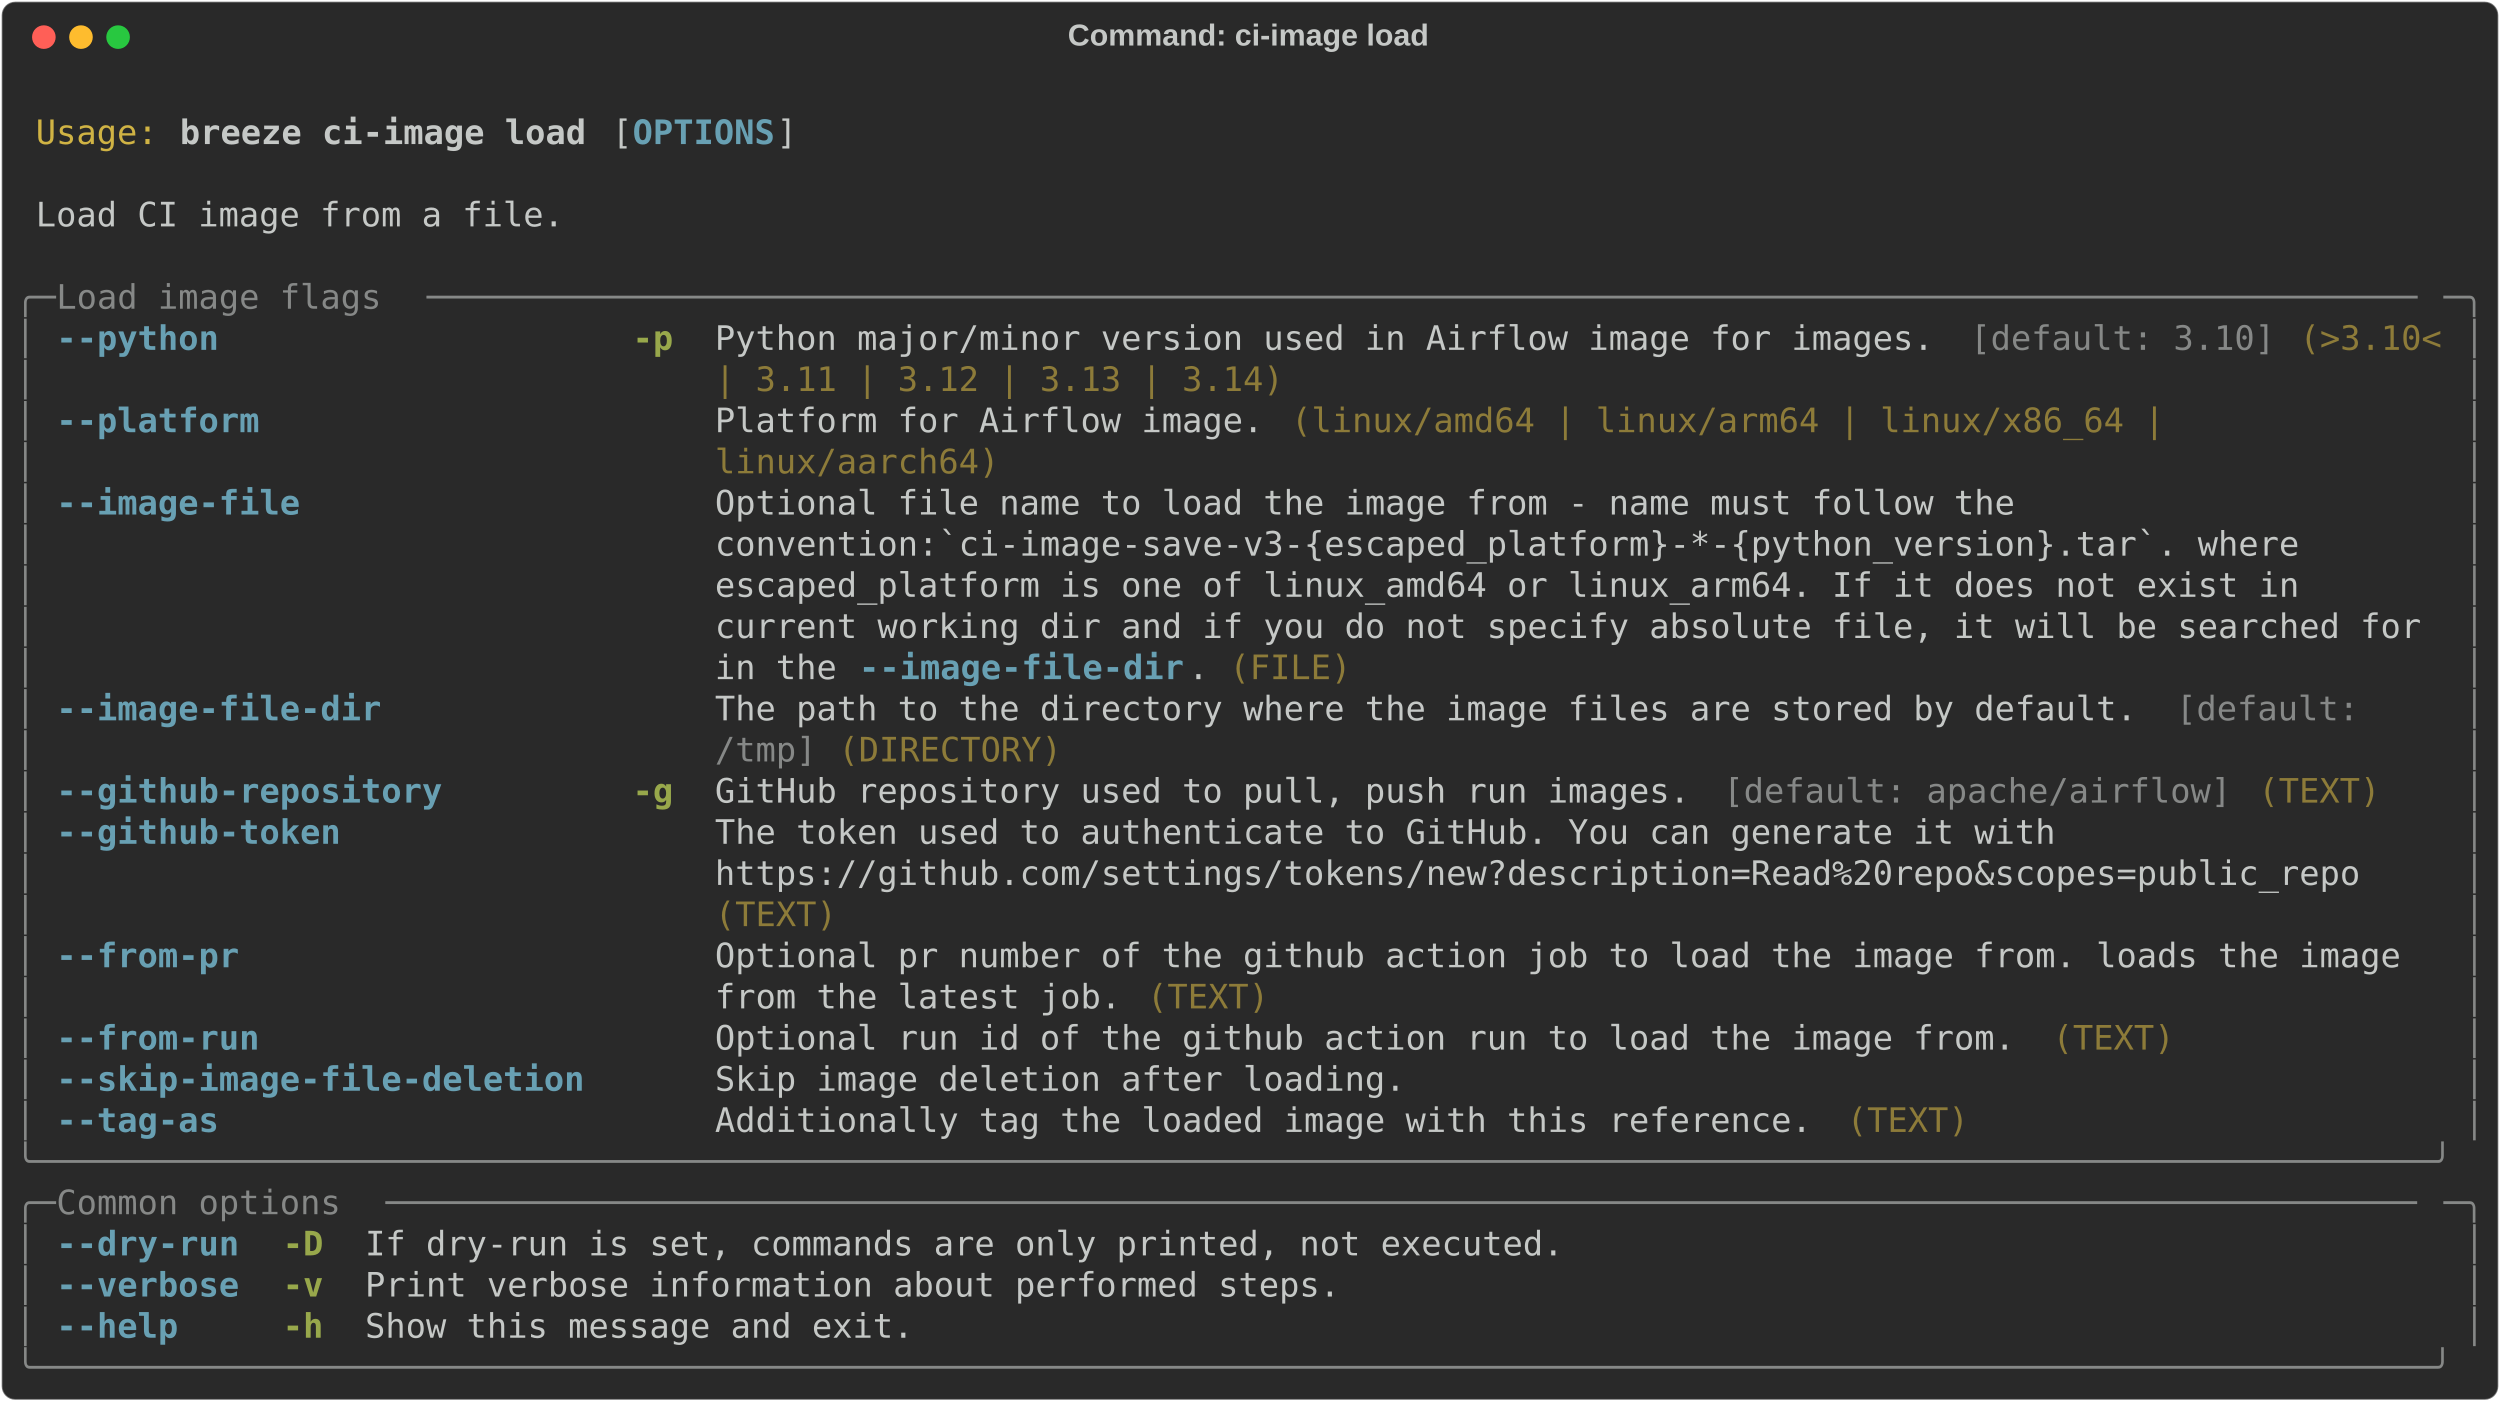
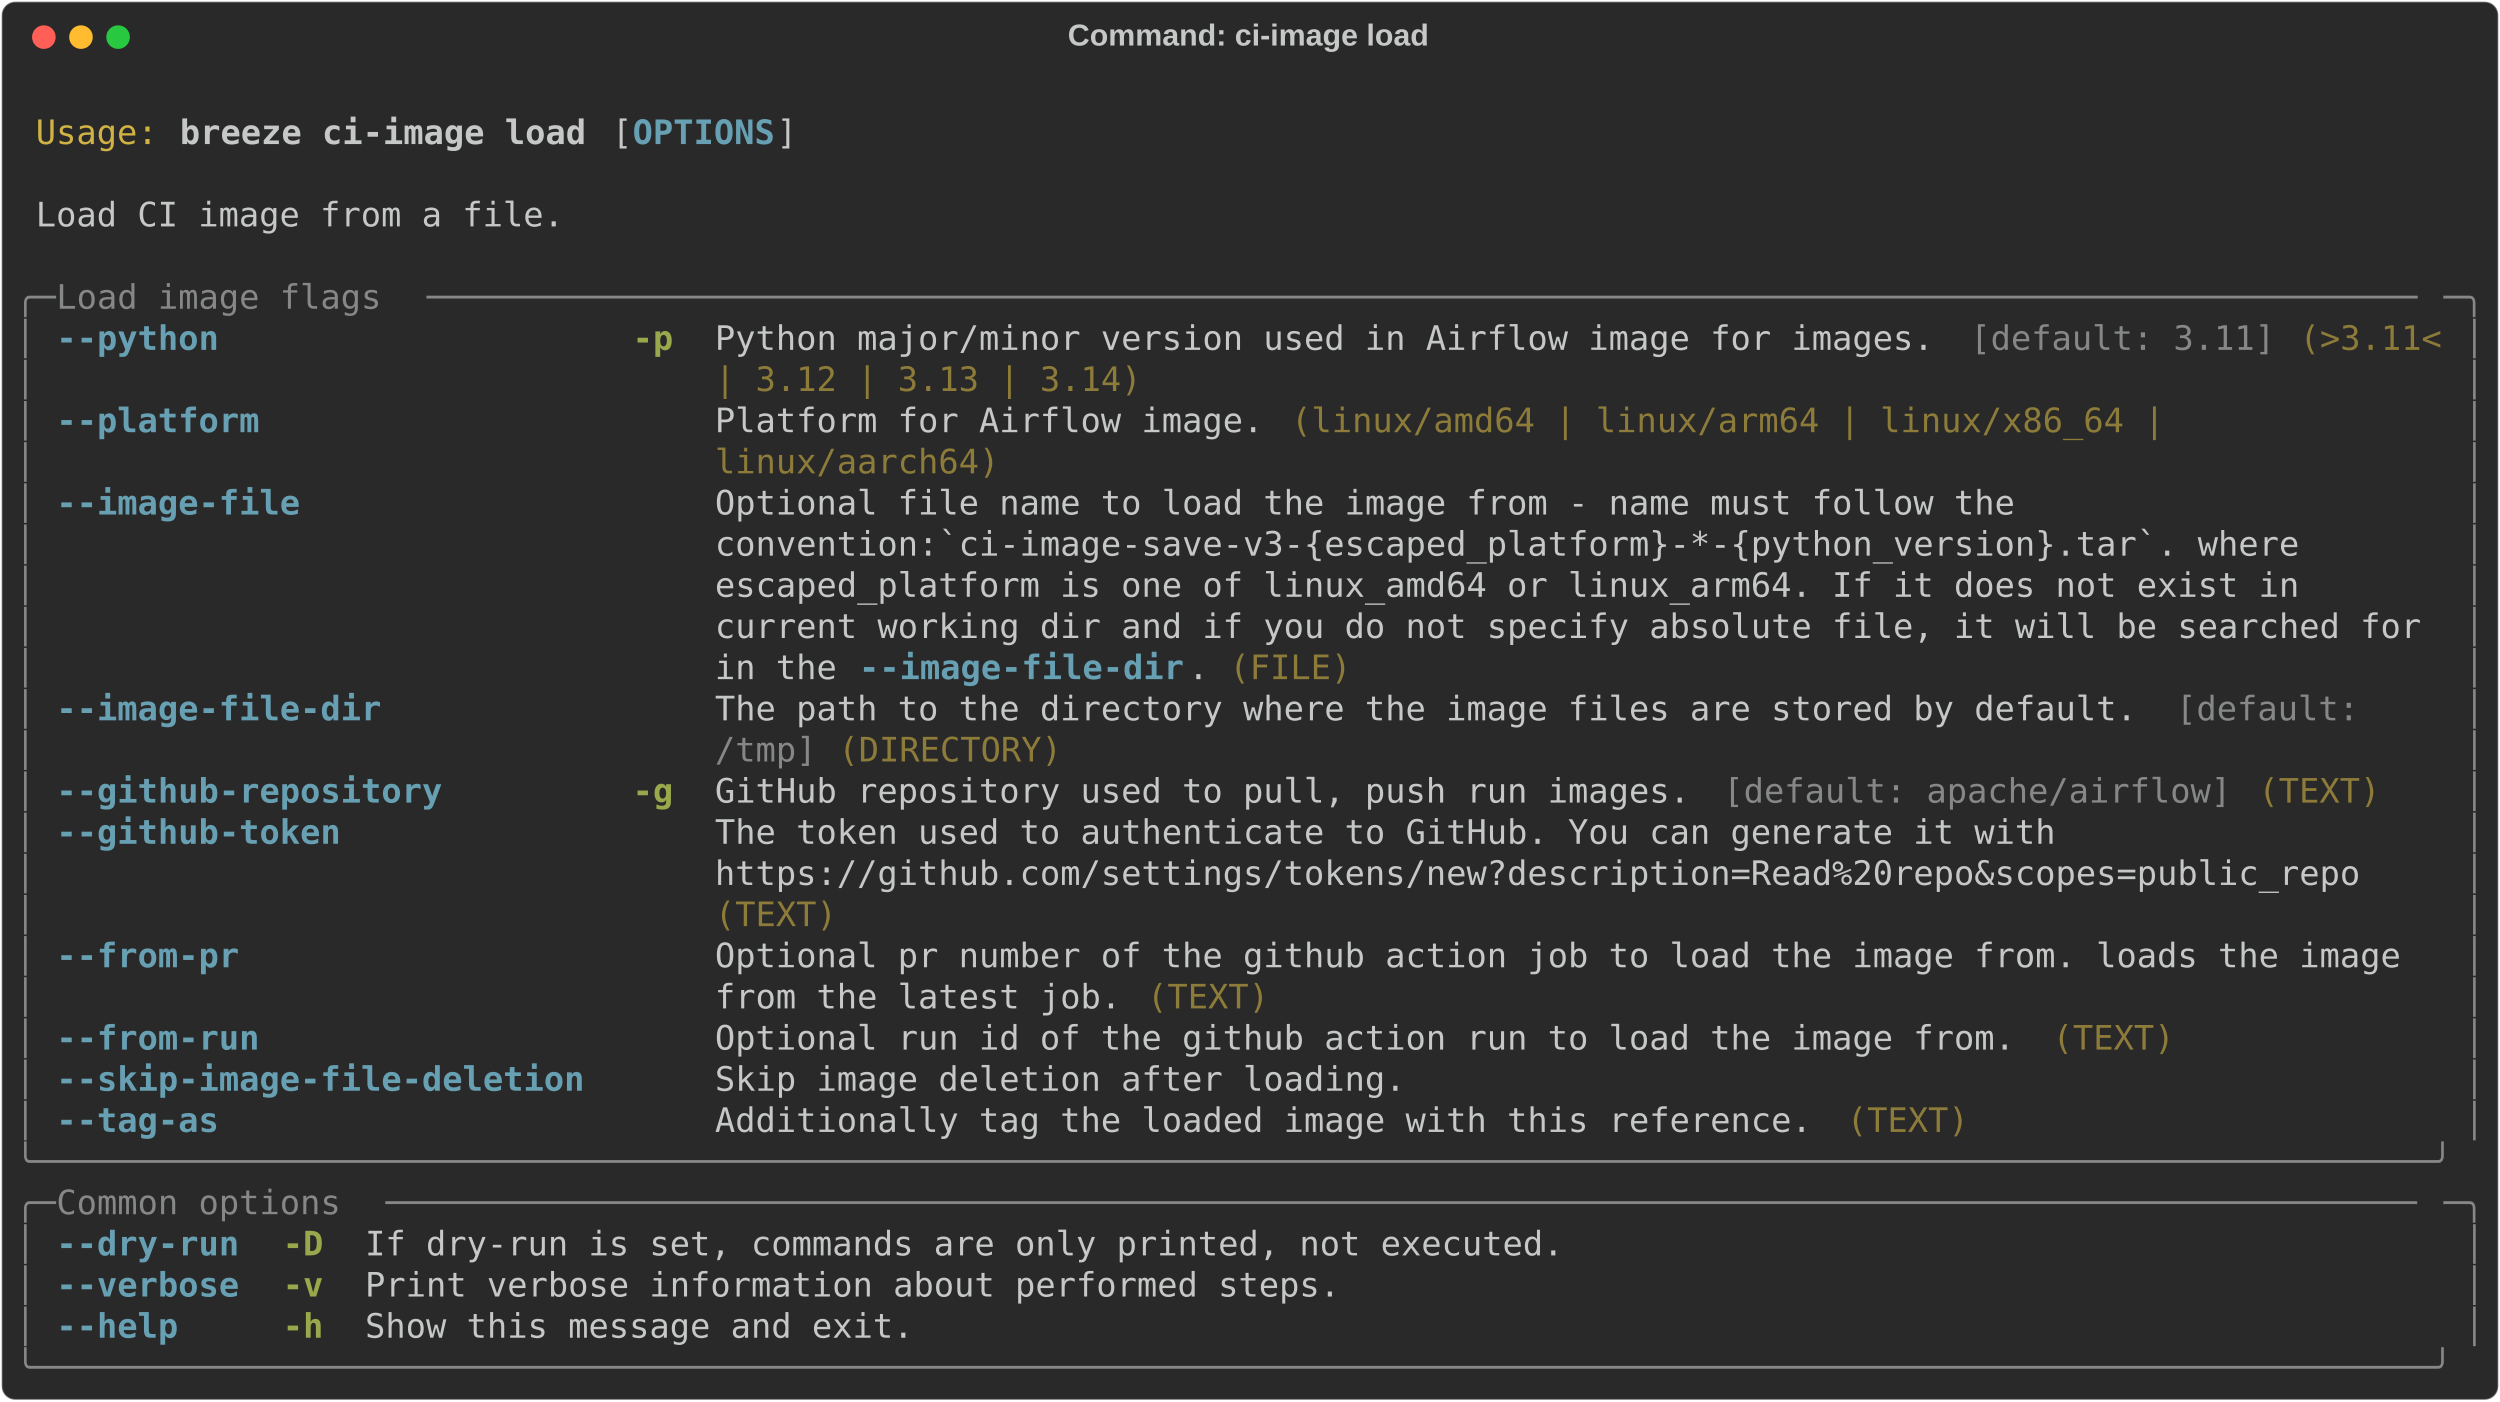
<svg xmlns="http://www.w3.org/2000/svg" class="rich-terminal" viewBox="0 0 1482 830.8">
  <style>

    @font-face {
        font-family: "Fira Code";
        src: local("FiraCode-Regular"),
                url("https://cdnjs.cloudflare.com/ajax/libs/firacode/6.2.0/woff2/FiraCode-Regular.woff2") format("woff2"),
                url("https://cdnjs.cloudflare.com/ajax/libs/firacode/6.2.0/woff/FiraCode-Regular.woff") format("woff");
        font-style: normal;
        font-weight: 400;
    }
    @font-face {
        font-family: "Fira Code";
        src: local("FiraCode-Bold"),
                url("https://cdnjs.cloudflare.com/ajax/libs/firacode/6.2.0/woff2/FiraCode-Bold.woff2") format("woff2"),
                url("https://cdnjs.cloudflare.com/ajax/libs/firacode/6.2.0/woff/FiraCode-Bold.woff") format("woff");
        font-style: bold;
        font-weight: 700;
    }

    .breeze-ci-image-load-matrix {
        font-family: Fira Code, monospace;
        font-size: 20px;
        line-height: 24.4px;
        font-variant-east-asian: full-width;
    }

    .breeze-ci-image-load-title {
        font-size: 18px;
        font-weight: bold;
        font-family: arial;
    }

    .breeze-ci-image-load-r1 { fill: #c5c8c6 }
.breeze-ci-image-load-r2 { fill: #d0b344 }
.breeze-ci-image-load-r3 { fill: #c5c8c6;font-weight: bold }
.breeze-ci-image-load-r4 { fill: #68a0b3;font-weight: bold }
.breeze-ci-image-load-r5 { fill: #868887 }
.breeze-ci-image-load-r6 { fill: #98a84b;font-weight: bold }
.breeze-ci-image-load-r7 { fill: #8d7b39 }
    </style>
  <defs>
    <clipPath id="breeze-ci-image-load-clip-terminal">
      <rect x="0" y="0" width="1463.0" height="779.8" />
    </clipPath>
    <clipPath id="breeze-ci-image-load-line-0">
      <rect x="0" y="1.5" width="1464" height="24.65" />
    </clipPath>
    <clipPath id="breeze-ci-image-load-line-1">
      <rect x="0" y="25.9" width="1464" height="24.65" />
    </clipPath>
    <clipPath id="breeze-ci-image-load-line-2">
      <rect x="0" y="50.3" width="1464" height="24.65" />
    </clipPath>
    <clipPath id="breeze-ci-image-load-line-3">
      <rect x="0" y="74.7" width="1464" height="24.65" />
    </clipPath>
    <clipPath id="breeze-ci-image-load-line-4">
      <rect x="0" y="99.1" width="1464" height="24.65" />
    </clipPath>
    <clipPath id="breeze-ci-image-load-line-5">
      <rect x="0" y="123.5" width="1464" height="24.65" />
    </clipPath>
    <clipPath id="breeze-ci-image-load-line-6">
      <rect x="0" y="147.9" width="1464" height="24.65" />
    </clipPath>
    <clipPath id="breeze-ci-image-load-line-7">
      <rect x="0" y="172.3" width="1464" height="24.65" />
    </clipPath>
    <clipPath id="breeze-ci-image-load-line-8">
      <rect x="0" y="196.7" width="1464" height="24.65" />
    </clipPath>
    <clipPath id="breeze-ci-image-load-line-9">
      <rect x="0" y="221.1" width="1464" height="24.65" />
    </clipPath>
    <clipPath id="breeze-ci-image-load-line-10">
      <rect x="0" y="245.5" width="1464" height="24.65" />
    </clipPath>
    <clipPath id="breeze-ci-image-load-line-11">
      <rect x="0" y="269.9" width="1464" height="24.65" />
    </clipPath>
    <clipPath id="breeze-ci-image-load-line-12">
      <rect x="0" y="294.3" width="1464" height="24.65" />
    </clipPath>
    <clipPath id="breeze-ci-image-load-line-13">
      <rect x="0" y="318.7" width="1464" height="24.65" />
    </clipPath>
    <clipPath id="breeze-ci-image-load-line-14">
      <rect x="0" y="343.1" width="1464" height="24.65" />
    </clipPath>
    <clipPath id="breeze-ci-image-load-line-15">
      <rect x="0" y="367.5" width="1464" height="24.65" />
    </clipPath>
    <clipPath id="breeze-ci-image-load-line-16">
      <rect x="0" y="391.9" width="1464" height="24.65" />
    </clipPath>
    <clipPath id="breeze-ci-image-load-line-17">
      <rect x="0" y="416.3" width="1464" height="24.65" />
    </clipPath>
    <clipPath id="breeze-ci-image-load-line-18">
      <rect x="0" y="440.7" width="1464" height="24.65" />
    </clipPath>
    <clipPath id="breeze-ci-image-load-line-19">
      <rect x="0" y="465.1" width="1464" height="24.65" />
    </clipPath>
    <clipPath id="breeze-ci-image-load-line-20">
      <rect x="0" y="489.5" width="1464" height="24.65" />
    </clipPath>
    <clipPath id="breeze-ci-image-load-line-21">
      <rect x="0" y="513.9" width="1464" height="24.65" />
    </clipPath>
    <clipPath id="breeze-ci-image-load-line-22">
      <rect x="0" y="538.3" width="1464" height="24.65" />
    </clipPath>
    <clipPath id="breeze-ci-image-load-line-23">
      <rect x="0" y="562.7" width="1464" height="24.65" />
    </clipPath>
    <clipPath id="breeze-ci-image-load-line-24">
      <rect x="0" y="587.1" width="1464" height="24.65" />
    </clipPath>
    <clipPath id="breeze-ci-image-load-line-25">
      <rect x="0" y="611.5" width="1464" height="24.65" />
    </clipPath>
    <clipPath id="breeze-ci-image-load-line-26">
      <rect x="0" y="635.9" width="1464" height="24.65" />
    </clipPath>
    <clipPath id="breeze-ci-image-load-line-27">
      <rect x="0" y="660.3" width="1464" height="24.65" />
    </clipPath>
    <clipPath id="breeze-ci-image-load-line-28">
      <rect x="0" y="684.7" width="1464" height="24.65" />
    </clipPath>
    <clipPath id="breeze-ci-image-load-line-29">
      <rect x="0" y="709.1" width="1464" height="24.65" />
    </clipPath>
    <clipPath id="breeze-ci-image-load-line-30">
      <rect x="0" y="733.5" width="1464" height="24.65" />
    </clipPath>
  </defs>
  <rect fill="#292929" stroke="rgba(255,255,255,0.35)" stroke-width="1" x="1" y="1" width="1480" height="828.8" rx="8" />
  <text class="breeze-ci-image-load-title" fill="#c5c8c6" text-anchor="middle" x="740" y="27">Command: ci-image load</text>
  <g transform="translate(26,22)">
    <circle cx="0" cy="0" r="7" fill="#ff5f57" />
    <circle cx="22" cy="0" r="7" fill="#febc2e" />
    <circle cx="44" cy="0" r="7" fill="#28c840" />
  </g>
  <g transform="translate(9, 41)" clip-path="url(#breeze-ci-image-load-clip-terminal)">
    <g class="breeze-ci-image-load-matrix">
      <text class="breeze-ci-image-load-r1" x="1464" y="20" textLength="12.2" clip-path="url(#breeze-ci-image-load-line-0)">
</text>
      <text class="breeze-ci-image-load-r2" x="12.2" y="44.4" textLength="73.2" clip-path="url(#breeze-ci-image-load-line-1)">Usage:</text>
      <text class="breeze-ci-image-load-r3" x="97.6" y="44.4" textLength="244" clip-path="url(#breeze-ci-image-load-line-1)">breeze ci-image load</text>
      <text class="breeze-ci-image-load-r1" x="353.8" y="44.4" textLength="12.2" clip-path="url(#breeze-ci-image-load-line-1)">[</text>
      <text class="breeze-ci-image-load-r4" x="366" y="44.4" textLength="85.4" clip-path="url(#breeze-ci-image-load-line-1)">OPTIONS</text>
      <text class="breeze-ci-image-load-r1" x="451.4" y="44.4" textLength="12.2" clip-path="url(#breeze-ci-image-load-line-1)">]</text>
      <text class="breeze-ci-image-load-r1" x="1464" y="44.4" textLength="12.2" clip-path="url(#breeze-ci-image-load-line-1)">
</text>
      <text class="breeze-ci-image-load-r1" x="1464" y="68.8" textLength="12.2" clip-path="url(#breeze-ci-image-load-line-2)">
</text>
      <text class="breeze-ci-image-load-r1" x="12.2" y="93.2" textLength="317.2" clip-path="url(#breeze-ci-image-load-line-3)">Load CI image from a file.</text>
      <text class="breeze-ci-image-load-r1" x="1464" y="93.2" textLength="12.2" clip-path="url(#breeze-ci-image-load-line-3)">
</text>
      <text class="breeze-ci-image-load-r1" x="1464" y="117.6" textLength="12.2" clip-path="url(#breeze-ci-image-load-line-4)">
</text>
      <text class="breeze-ci-image-load-r5" x="0" y="142" textLength="24.4" clip-path="url(#breeze-ci-image-load-line-5)">╭─</text>
      <text class="breeze-ci-image-load-r5" x="24.4" y="142" textLength="219.6" clip-path="url(#breeze-ci-image-load-line-5)"> Load image flags </text>
      <text class="breeze-ci-image-load-r5" x="244" y="142" textLength="1195.6" clip-path="url(#breeze-ci-image-load-line-5)">──────────────────────────────────────────────────────────────────────────────────────────────────</text>
      <text class="breeze-ci-image-load-r5" x="1439.6" y="142" textLength="24.4" clip-path="url(#breeze-ci-image-load-line-5)">─╮</text>
      <text class="breeze-ci-image-load-r1" x="1464" y="142" textLength="12.2" clip-path="url(#breeze-ci-image-load-line-5)">
</text>
      <text class="breeze-ci-image-load-r5" x="0" y="166.4" textLength="12.2" clip-path="url(#breeze-ci-image-load-line-6)">│</text>
      <text class="breeze-ci-image-load-r4" x="24.4" y="166.4" textLength="317.2" clip-path="url(#breeze-ci-image-load-line-6)">--python                  </text>
      <text class="breeze-ci-image-load-r6" x="366" y="166.4" textLength="24.4" clip-path="url(#breeze-ci-image-load-line-6)">-p</text>
      <text class="breeze-ci-image-load-r1" x="414.8" y="166.4" textLength="744.2" clip-path="url(#breeze-ci-image-load-line-6)">Python major/minor version used in Airflow image for images. </text>
-       <text class="breeze-ci-image-load-r5" x="1159" y="166.4" textLength="183" clip-path="url(#breeze-ci-image-load-line-6)">[default: 3.10]</text>
-       <text class="breeze-ci-image-load-r7" x="1354.2" y="166.4" textLength="85.4" clip-path="url(#breeze-ci-image-load-line-6)">(&gt;3.10&lt;</text>
+       <text class="breeze-ci-image-load-r5" x="1159" y="166.4" textLength="183" clip-path="url(#breeze-ci-image-load-line-6)">[default: 3.11]</text>
+       <text class="breeze-ci-image-load-r7" x="1354.2" y="166.4" textLength="85.4" clip-path="url(#breeze-ci-image-load-line-6)">(&gt;3.11&lt;</text>
      <text class="breeze-ci-image-load-r5" x="1451.8" y="166.4" textLength="12.2" clip-path="url(#breeze-ci-image-load-line-6)">│</text>
      <text class="breeze-ci-image-load-r1" x="1464" y="166.4" textLength="12.2" clip-path="url(#breeze-ci-image-load-line-6)">
</text>
      <text class="breeze-ci-image-load-r5" x="0" y="190.8" textLength="12.2" clip-path="url(#breeze-ci-image-load-line-7)">│</text>
-       <text class="breeze-ci-image-load-r7" x="414.8" y="190.8" textLength="341.6" clip-path="url(#breeze-ci-image-load-line-7)">| 3.11 | 3.12 | 3.13 | 3.14)</text>
+       <text class="breeze-ci-image-load-r7" x="414.8" y="190.8" textLength="256.2" clip-path="url(#breeze-ci-image-load-line-7)">| 3.12 | 3.13 | 3.14)</text>
      <text class="breeze-ci-image-load-r5" x="1451.8" y="190.8" textLength="12.2" clip-path="url(#breeze-ci-image-load-line-7)">│</text>
      <text class="breeze-ci-image-load-r1" x="1464" y="190.8" textLength="12.2" clip-path="url(#breeze-ci-image-load-line-7)">
</text>
      <text class="breeze-ci-image-load-r5" x="0" y="215.2" textLength="12.2" clip-path="url(#breeze-ci-image-load-line-8)">│</text>
      <text class="breeze-ci-image-load-r4" x="24.4" y="215.2" textLength="317.2" clip-path="url(#breeze-ci-image-load-line-8)">--platform                </text>
      <text class="breeze-ci-image-load-r1" x="414.8" y="215.2" textLength="341.6" clip-path="url(#breeze-ci-image-load-line-8)">Platform for Airflow image. </text>
      <text class="breeze-ci-image-load-r7" x="756.4" y="215.2" textLength="536.8" clip-path="url(#breeze-ci-image-load-line-8)">(linux/amd64 | linux/arm64 | linux/x86_64 | </text>
      <text class="breeze-ci-image-load-r5" x="1451.8" y="215.2" textLength="12.2" clip-path="url(#breeze-ci-image-load-line-8)">│</text>
      <text class="breeze-ci-image-load-r1" x="1464" y="215.2" textLength="12.2" clip-path="url(#breeze-ci-image-load-line-8)">
</text>
      <text class="breeze-ci-image-load-r5" x="0" y="239.6" textLength="12.2" clip-path="url(#breeze-ci-image-load-line-9)">│</text>
      <text class="breeze-ci-image-load-r7" x="414.8" y="239.6" textLength="170.8" clip-path="url(#breeze-ci-image-load-line-9)">linux/aarch64)</text>
      <text class="breeze-ci-image-load-r5" x="1451.8" y="239.6" textLength="12.2" clip-path="url(#breeze-ci-image-load-line-9)">│</text>
      <text class="breeze-ci-image-load-r1" x="1464" y="239.6" textLength="12.2" clip-path="url(#breeze-ci-image-load-line-9)">
</text>
      <text class="breeze-ci-image-load-r5" x="0" y="264" textLength="12.2" clip-path="url(#breeze-ci-image-load-line-10)">│</text>
      <text class="breeze-ci-image-load-r4" x="24.4" y="264" textLength="317.2" clip-path="url(#breeze-ci-image-load-line-10)">--image-file              </text>
      <text class="breeze-ci-image-load-r1" x="414.8" y="264" textLength="1024.8" clip-path="url(#breeze-ci-image-load-line-10)">Optional file name to load the image from - name must follow the                    </text>
      <text class="breeze-ci-image-load-r5" x="1451.8" y="264" textLength="12.2" clip-path="url(#breeze-ci-image-load-line-10)">│</text>
      <text class="breeze-ci-image-load-r1" x="1464" y="264" textLength="12.2" clip-path="url(#breeze-ci-image-load-line-10)">
</text>
      <text class="breeze-ci-image-load-r5" x="0" y="288.4" textLength="12.2" clip-path="url(#breeze-ci-image-load-line-11)">│</text>
      <text class="breeze-ci-image-load-r1" x="414.8" y="288.4" textLength="1024.8" clip-path="url(#breeze-ci-image-load-line-11)">convention:`ci-image-save-v3-{escaped_platform}-*-{python_version}.tar`. where      </text>
      <text class="breeze-ci-image-load-r5" x="1451.8" y="288.4" textLength="12.2" clip-path="url(#breeze-ci-image-load-line-11)">│</text>
      <text class="breeze-ci-image-load-r1" x="1464" y="288.4" textLength="12.2" clip-path="url(#breeze-ci-image-load-line-11)">
</text>
      <text class="breeze-ci-image-load-r5" x="0" y="312.8" textLength="12.2" clip-path="url(#breeze-ci-image-load-line-12)">│</text>
      <text class="breeze-ci-image-load-r1" x="414.8" y="312.8" textLength="1024.8" clip-path="url(#breeze-ci-image-load-line-12)">escaped_platform is one of linux_amd64 or linux_arm64. If it does not exist in      </text>
      <text class="breeze-ci-image-load-r5" x="1451.8" y="312.8" textLength="12.2" clip-path="url(#breeze-ci-image-load-line-12)">│</text>
      <text class="breeze-ci-image-load-r1" x="1464" y="312.8" textLength="12.2" clip-path="url(#breeze-ci-image-load-line-12)">
</text>
      <text class="breeze-ci-image-load-r5" x="0" y="337.2" textLength="12.2" clip-path="url(#breeze-ci-image-load-line-13)">│</text>
      <text class="breeze-ci-image-load-r1" x="414.8" y="337.2" textLength="1024.8" clip-path="url(#breeze-ci-image-load-line-13)">current working dir and if you do not specify absolute file, it will be searched for</text>
      <text class="breeze-ci-image-load-r5" x="1451.8" y="337.2" textLength="12.2" clip-path="url(#breeze-ci-image-load-line-13)">│</text>
      <text class="breeze-ci-image-load-r1" x="1464" y="337.2" textLength="12.2" clip-path="url(#breeze-ci-image-load-line-13)">
</text>
      <text class="breeze-ci-image-load-r5" x="0" y="361.6" textLength="12.2" clip-path="url(#breeze-ci-image-load-line-14)">│</text>
      <text class="breeze-ci-image-load-r1" x="414.8" y="361.6" textLength="85.4" clip-path="url(#breeze-ci-image-load-line-14)">in the </text>
      <text class="breeze-ci-image-load-r4" x="500.2" y="361.6" textLength="195.2" clip-path="url(#breeze-ci-image-load-line-14)">--image-file-dir</text>
      <text class="breeze-ci-image-load-r1" x="695.4" y="361.6" textLength="24.4" clip-path="url(#breeze-ci-image-load-line-14)">. </text>
      <text class="breeze-ci-image-load-r7" x="719.8" y="361.6" textLength="73.2" clip-path="url(#breeze-ci-image-load-line-14)">(FILE)</text>
      <text class="breeze-ci-image-load-r5" x="1451.8" y="361.6" textLength="12.2" clip-path="url(#breeze-ci-image-load-line-14)">│</text>
      <text class="breeze-ci-image-load-r1" x="1464" y="361.6" textLength="12.2" clip-path="url(#breeze-ci-image-load-line-14)">
</text>
      <text class="breeze-ci-image-load-r5" x="0" y="386" textLength="12.2" clip-path="url(#breeze-ci-image-load-line-15)">│</text>
      <text class="breeze-ci-image-load-r4" x="24.4" y="386" textLength="317.2" clip-path="url(#breeze-ci-image-load-line-15)">--image-file-dir          </text>
      <text class="breeze-ci-image-load-r1" x="414.8" y="386" textLength="866.2" clip-path="url(#breeze-ci-image-load-line-15)">The path to the directory where the image files are stored by default. </text>
      <text class="breeze-ci-image-load-r5" x="1281" y="386" textLength="122" clip-path="url(#breeze-ci-image-load-line-15)">[default: </text>
      <text class="breeze-ci-image-load-r5" x="1451.8" y="386" textLength="12.2" clip-path="url(#breeze-ci-image-load-line-15)">│</text>
      <text class="breeze-ci-image-load-r1" x="1464" y="386" textLength="12.2" clip-path="url(#breeze-ci-image-load-line-15)">
</text>
      <text class="breeze-ci-image-load-r5" x="0" y="410.4" textLength="12.2" clip-path="url(#breeze-ci-image-load-line-16)">│</text>
      <text class="breeze-ci-image-load-r5" x="414.8" y="410.4" textLength="61" clip-path="url(#breeze-ci-image-load-line-16)">/tmp]</text>
      <text class="breeze-ci-image-load-r7" x="488" y="410.4" textLength="134.2" clip-path="url(#breeze-ci-image-load-line-16)">(DIRECTORY)</text>
      <text class="breeze-ci-image-load-r5" x="1451.8" y="410.4" textLength="12.2" clip-path="url(#breeze-ci-image-load-line-16)">│</text>
      <text class="breeze-ci-image-load-r1" x="1464" y="410.4" textLength="12.2" clip-path="url(#breeze-ci-image-load-line-16)">
</text>
      <text class="breeze-ci-image-load-r5" x="0" y="434.8" textLength="12.2" clip-path="url(#breeze-ci-image-load-line-17)">│</text>
      <text class="breeze-ci-image-load-r4" x="24.4" y="434.8" textLength="317.2" clip-path="url(#breeze-ci-image-load-line-17)">--github-repository       </text>
      <text class="breeze-ci-image-load-r6" x="366" y="434.8" textLength="24.4" clip-path="url(#breeze-ci-image-load-line-17)">-g</text>
      <text class="breeze-ci-image-load-r1" x="414.8" y="434.8" textLength="597.8" clip-path="url(#breeze-ci-image-load-line-17)">GitHub repository used to pull, push run images. </text>
      <text class="breeze-ci-image-load-r5" x="1012.6" y="434.8" textLength="305" clip-path="url(#breeze-ci-image-load-line-17)">[default: apache/airflow]</text>
      <text class="breeze-ci-image-load-r7" x="1329.8" y="434.8" textLength="73.2" clip-path="url(#breeze-ci-image-load-line-17)">(TEXT)</text>
      <text class="breeze-ci-image-load-r5" x="1451.8" y="434.8" textLength="12.2" clip-path="url(#breeze-ci-image-load-line-17)">│</text>
      <text class="breeze-ci-image-load-r1" x="1464" y="434.8" textLength="12.2" clip-path="url(#breeze-ci-image-load-line-17)">
</text>
      <text class="breeze-ci-image-load-r5" x="0" y="459.2" textLength="12.2" clip-path="url(#breeze-ci-image-load-line-18)">│</text>
      <text class="breeze-ci-image-load-r4" x="24.4" y="459.2" textLength="317.2" clip-path="url(#breeze-ci-image-load-line-18)">--github-token            </text>
      <text class="breeze-ci-image-load-r1" x="414.8" y="459.2" textLength="1024.8" clip-path="url(#breeze-ci-image-load-line-18)">The token used to authenticate to GitHub. You can generate it with                  </text>
      <text class="breeze-ci-image-load-r5" x="1451.8" y="459.2" textLength="12.2" clip-path="url(#breeze-ci-image-load-line-18)">│</text>
      <text class="breeze-ci-image-load-r1" x="1464" y="459.2" textLength="12.2" clip-path="url(#breeze-ci-image-load-line-18)">
</text>
      <text class="breeze-ci-image-load-r5" x="0" y="483.6" textLength="12.2" clip-path="url(#breeze-ci-image-load-line-19)">│</text>
      <text class="breeze-ci-image-load-r1" x="414.8" y="483.6" textLength="1024.8" clip-path="url(#breeze-ci-image-load-line-19)">https://github.com/settings/tokens/new?description=Read%20repo&amp;scopes=public_repo   </text>
      <text class="breeze-ci-image-load-r5" x="1451.8" y="483.6" textLength="12.2" clip-path="url(#breeze-ci-image-load-line-19)">│</text>
      <text class="breeze-ci-image-load-r1" x="1464" y="483.6" textLength="12.2" clip-path="url(#breeze-ci-image-load-line-19)">
</text>
      <text class="breeze-ci-image-load-r5" x="0" y="508" textLength="12.2" clip-path="url(#breeze-ci-image-load-line-20)">│</text>
      <text class="breeze-ci-image-load-r7" x="414.8" y="508" textLength="73.2" clip-path="url(#breeze-ci-image-load-line-20)">(TEXT)</text>
      <text class="breeze-ci-image-load-r5" x="1451.8" y="508" textLength="12.2" clip-path="url(#breeze-ci-image-load-line-20)">│</text>
      <text class="breeze-ci-image-load-r1" x="1464" y="508" textLength="12.2" clip-path="url(#breeze-ci-image-load-line-20)">
</text>
      <text class="breeze-ci-image-load-r5" x="0" y="532.4" textLength="12.2" clip-path="url(#breeze-ci-image-load-line-21)">│</text>
      <text class="breeze-ci-image-load-r4" x="24.4" y="532.4" textLength="317.2" clip-path="url(#breeze-ci-image-load-line-21)">--from-pr                 </text>
      <text class="breeze-ci-image-load-r1" x="414.8" y="532.4" textLength="1024.8" clip-path="url(#breeze-ci-image-load-line-21)">Optional pr number of the github action job to load the image from. loads the image </text>
      <text class="breeze-ci-image-load-r5" x="1451.8" y="532.4" textLength="12.2" clip-path="url(#breeze-ci-image-load-line-21)">│</text>
      <text class="breeze-ci-image-load-r1" x="1464" y="532.4" textLength="12.2" clip-path="url(#breeze-ci-image-load-line-21)">
</text>
      <text class="breeze-ci-image-load-r5" x="0" y="556.8" textLength="12.2" clip-path="url(#breeze-ci-image-load-line-22)">│</text>
      <text class="breeze-ci-image-load-r1" x="414.8" y="556.8" textLength="256.2" clip-path="url(#breeze-ci-image-load-line-22)">from the latest job. </text>
      <text class="breeze-ci-image-load-r7" x="671" y="556.8" textLength="73.2" clip-path="url(#breeze-ci-image-load-line-22)">(TEXT)</text>
      <text class="breeze-ci-image-load-r5" x="1451.8" y="556.8" textLength="12.2" clip-path="url(#breeze-ci-image-load-line-22)">│</text>
      <text class="breeze-ci-image-load-r1" x="1464" y="556.8" textLength="12.2" clip-path="url(#breeze-ci-image-load-line-22)">
</text>
      <text class="breeze-ci-image-load-r5" x="0" y="581.2" textLength="12.2" clip-path="url(#breeze-ci-image-load-line-23)">│</text>
      <text class="breeze-ci-image-load-r4" x="24.4" y="581.2" textLength="317.2" clip-path="url(#breeze-ci-image-load-line-23)">--from-run                </text>
      <text class="breeze-ci-image-load-r1" x="414.8" y="581.2" textLength="793" clip-path="url(#breeze-ci-image-load-line-23)">Optional run id of the github action run to load the image from. </text>
      <text class="breeze-ci-image-load-r7" x="1207.8" y="581.2" textLength="73.2" clip-path="url(#breeze-ci-image-load-line-23)">(TEXT)</text>
      <text class="breeze-ci-image-load-r5" x="1451.8" y="581.2" textLength="12.2" clip-path="url(#breeze-ci-image-load-line-23)">│</text>
      <text class="breeze-ci-image-load-r1" x="1464" y="581.2" textLength="12.2" clip-path="url(#breeze-ci-image-load-line-23)">
</text>
      <text class="breeze-ci-image-load-r5" x="0" y="605.6" textLength="12.2" clip-path="url(#breeze-ci-image-load-line-24)">│</text>
      <text class="breeze-ci-image-load-r4" x="24.4" y="605.6" textLength="317.2" clip-path="url(#breeze-ci-image-load-line-24)">--skip-image-file-deletion</text>
      <text class="breeze-ci-image-load-r1" x="414.8" y="605.6" textLength="414.8" clip-path="url(#breeze-ci-image-load-line-24)">Skip image deletion after loading.</text>
      <text class="breeze-ci-image-load-r5" x="1451.8" y="605.6" textLength="12.2" clip-path="url(#breeze-ci-image-load-line-24)">│</text>
      <text class="breeze-ci-image-load-r1" x="1464" y="605.6" textLength="12.2" clip-path="url(#breeze-ci-image-load-line-24)">
</text>
      <text class="breeze-ci-image-load-r5" x="0" y="630" textLength="12.2" clip-path="url(#breeze-ci-image-load-line-25)">│</text>
      <text class="breeze-ci-image-load-r4" x="24.4" y="630" textLength="317.2" clip-path="url(#breeze-ci-image-load-line-25)">--tag-as                  </text>
      <text class="breeze-ci-image-load-r1" x="414.8" y="630" textLength="671" clip-path="url(#breeze-ci-image-load-line-25)">Additionally tag the loaded image with this reference. </text>
      <text class="breeze-ci-image-load-r7" x="1085.8" y="630" textLength="73.2" clip-path="url(#breeze-ci-image-load-line-25)">(TEXT)</text>
      <text class="breeze-ci-image-load-r5" x="1451.8" y="630" textLength="12.2" clip-path="url(#breeze-ci-image-load-line-25)">│</text>
      <text class="breeze-ci-image-load-r1" x="1464" y="630" textLength="12.2" clip-path="url(#breeze-ci-image-load-line-25)">
</text>
      <text class="breeze-ci-image-load-r5" x="0" y="654.4" textLength="1464" clip-path="url(#breeze-ci-image-load-line-26)">╰──────────────────────────────────────────────────────────────────────────────────────────────────────────────────────╯</text>
      <text class="breeze-ci-image-load-r1" x="1464" y="654.4" textLength="12.2" clip-path="url(#breeze-ci-image-load-line-26)">
</text>
      <text class="breeze-ci-image-load-r5" x="0" y="678.8" textLength="24.4" clip-path="url(#breeze-ci-image-load-line-27)">╭─</text>
      <text class="breeze-ci-image-load-r5" x="24.4" y="678.8" textLength="195.2" clip-path="url(#breeze-ci-image-load-line-27)"> Common options </text>
      <text class="breeze-ci-image-load-r5" x="219.6" y="678.8" textLength="1220" clip-path="url(#breeze-ci-image-load-line-27)">────────────────────────────────────────────────────────────────────────────────────────────────────</text>
      <text class="breeze-ci-image-load-r5" x="1439.6" y="678.8" textLength="24.4" clip-path="url(#breeze-ci-image-load-line-27)">─╮</text>
      <text class="breeze-ci-image-load-r1" x="1464" y="678.8" textLength="12.2" clip-path="url(#breeze-ci-image-load-line-27)">
</text>
      <text class="breeze-ci-image-load-r5" x="0" y="703.2" textLength="12.2" clip-path="url(#breeze-ci-image-load-line-28)">│</text>
      <text class="breeze-ci-image-load-r4" x="24.4" y="703.2" textLength="109.8" clip-path="url(#breeze-ci-image-load-line-28)">--dry-run</text>
      <text class="breeze-ci-image-load-r6" x="158.6" y="703.2" textLength="24.4" clip-path="url(#breeze-ci-image-load-line-28)">-D</text>
      <text class="breeze-ci-image-load-r1" x="207.4" y="703.2" textLength="719.8" clip-path="url(#breeze-ci-image-load-line-28)">If dry-run is set, commands are only printed, not executed.</text>
      <text class="breeze-ci-image-load-r5" x="1451.8" y="703.2" textLength="12.2" clip-path="url(#breeze-ci-image-load-line-28)">│</text>
      <text class="breeze-ci-image-load-r1" x="1464" y="703.2" textLength="12.2" clip-path="url(#breeze-ci-image-load-line-28)">
</text>
      <text class="breeze-ci-image-load-r5" x="0" y="727.6" textLength="12.2" clip-path="url(#breeze-ci-image-load-line-29)">│</text>
      <text class="breeze-ci-image-load-r4" x="24.4" y="727.6" textLength="109.8" clip-path="url(#breeze-ci-image-load-line-29)">--verbose</text>
      <text class="breeze-ci-image-load-r6" x="158.6" y="727.6" textLength="24.4" clip-path="url(#breeze-ci-image-load-line-29)">-v</text>
      <text class="breeze-ci-image-load-r1" x="207.4" y="727.6" textLength="585.6" clip-path="url(#breeze-ci-image-load-line-29)">Print verbose information about performed steps.</text>
      <text class="breeze-ci-image-load-r5" x="1451.8" y="727.6" textLength="12.2" clip-path="url(#breeze-ci-image-load-line-29)">│</text>
      <text class="breeze-ci-image-load-r1" x="1464" y="727.6" textLength="12.2" clip-path="url(#breeze-ci-image-load-line-29)">
</text>
      <text class="breeze-ci-image-load-r5" x="0" y="752" textLength="12.2" clip-path="url(#breeze-ci-image-load-line-30)">│</text>
      <text class="breeze-ci-image-load-r4" x="24.4" y="752" textLength="109.8" clip-path="url(#breeze-ci-image-load-line-30)">--help   </text>
      <text class="breeze-ci-image-load-r6" x="158.6" y="752" textLength="24.4" clip-path="url(#breeze-ci-image-load-line-30)">-h</text>
      <text class="breeze-ci-image-load-r1" x="207.4" y="752" textLength="329.4" clip-path="url(#breeze-ci-image-load-line-30)">Show this message and exit.</text>
      <text class="breeze-ci-image-load-r5" x="1451.8" y="752" textLength="12.2" clip-path="url(#breeze-ci-image-load-line-30)">│</text>
      <text class="breeze-ci-image-load-r1" x="1464" y="752" textLength="12.2" clip-path="url(#breeze-ci-image-load-line-30)">
</text>
      <text class="breeze-ci-image-load-r5" x="0" y="776.4" textLength="1464" clip-path="url(#breeze-ci-image-load-line-31)">╰──────────────────────────────────────────────────────────────────────────────────────────────────────────────────────╯</text>
      <text class="breeze-ci-image-load-r1" x="1464" y="776.4" textLength="12.2" clip-path="url(#breeze-ci-image-load-line-31)">
</text>
    </g>
  </g>
</svg>
